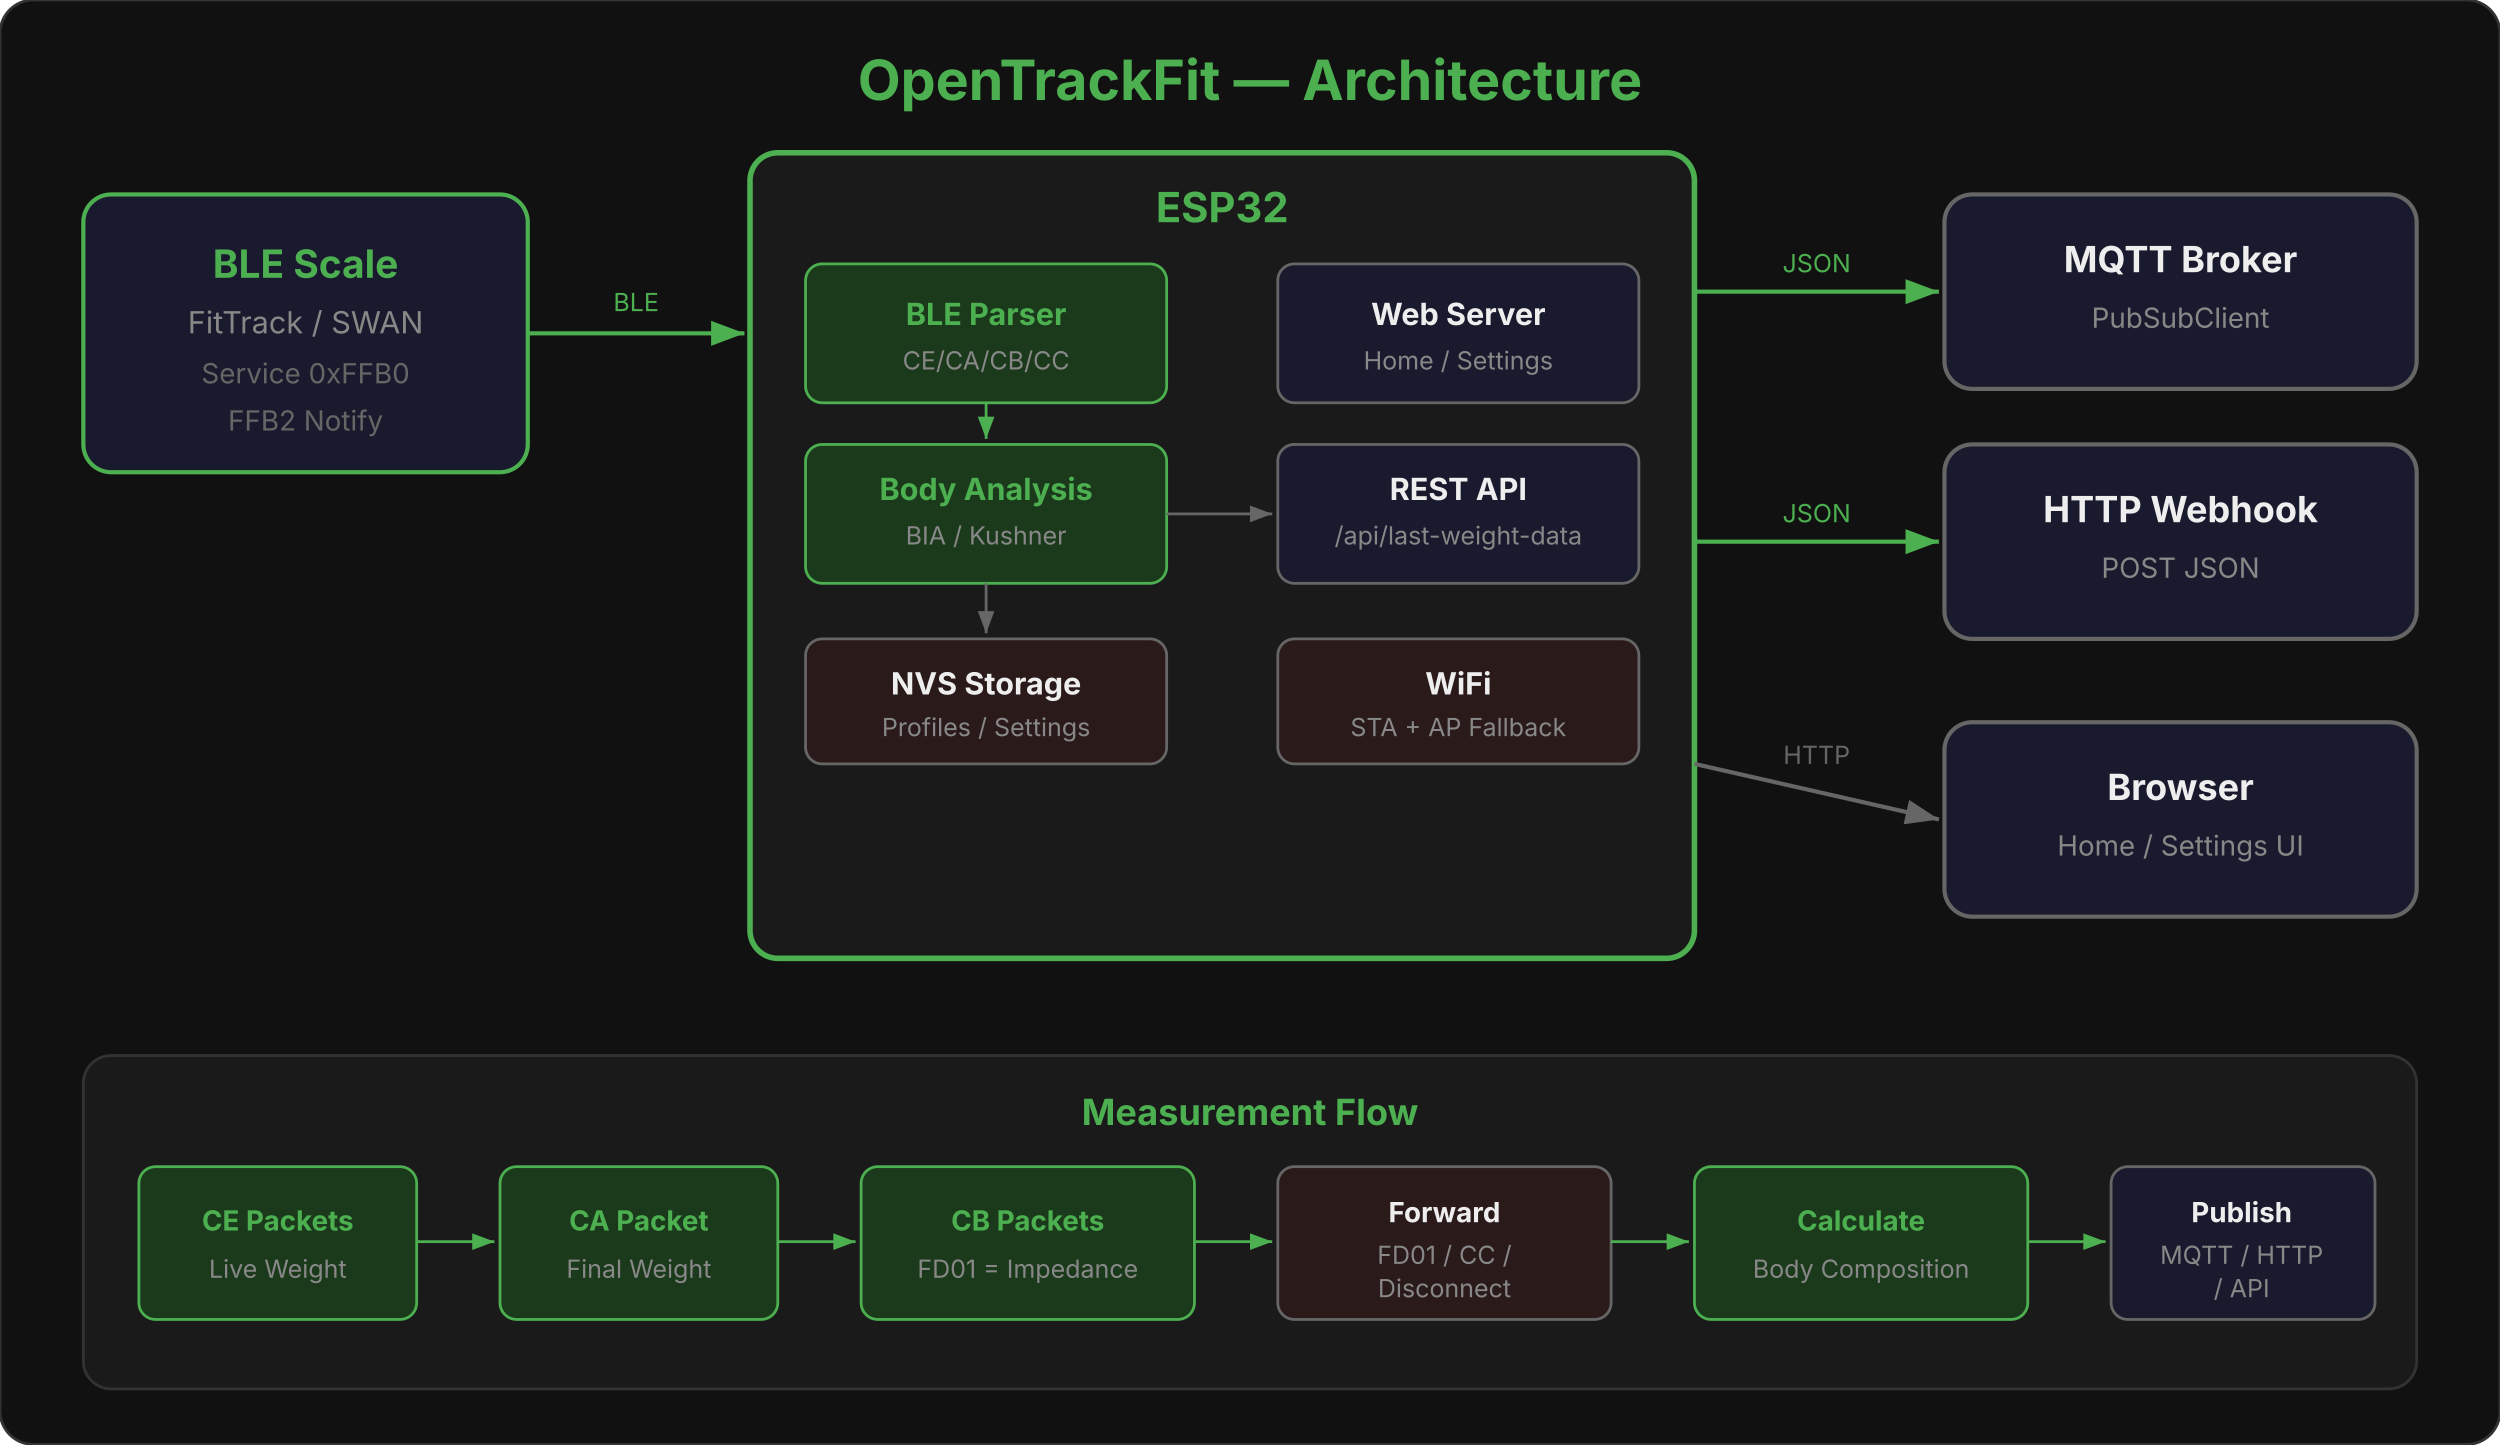
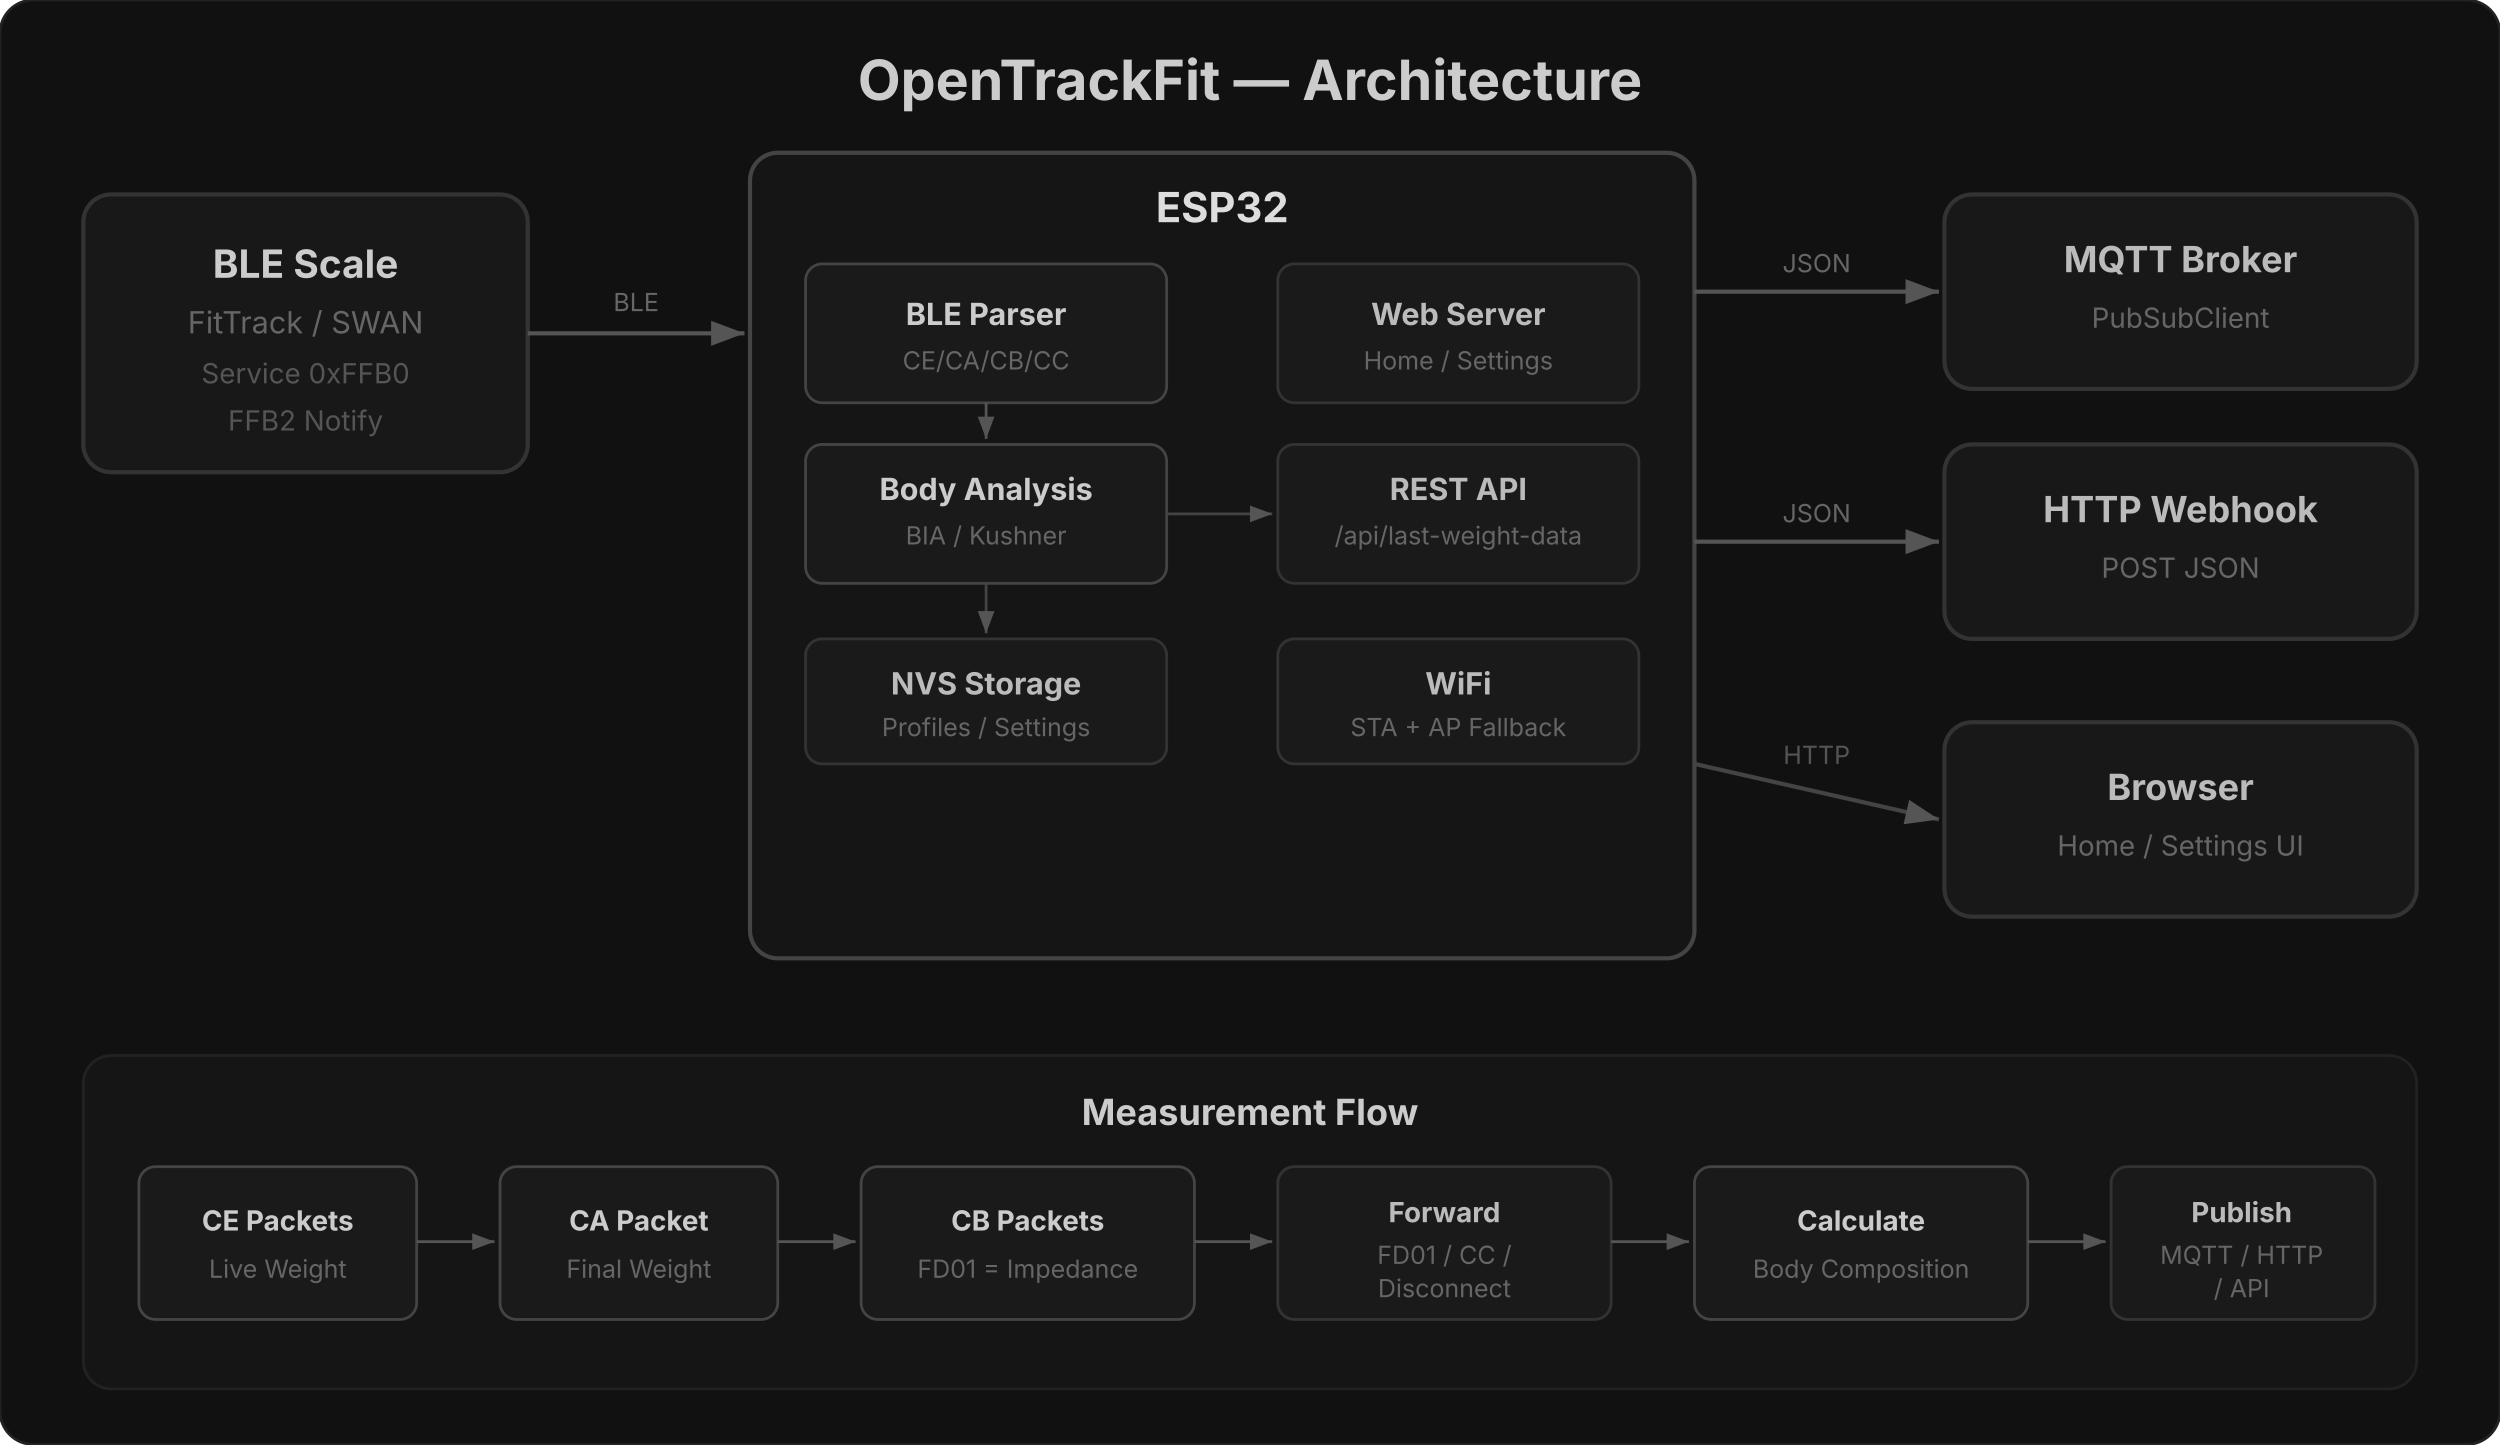
<svg xmlns="http://www.w3.org/2000/svg" viewBox="0 0 900 520" font-family="system-ui, -apple-system, sans-serif">
  <defs>
    <marker id="arrow" markerWidth="8" markerHeight="6" refX="8" refY="3" orient="auto">
-       <path d="M0,0 L8,3 L0,6" fill="#4CAF50" />
-     </marker>
-     <marker id="arrow-gray" markerWidth="8" markerHeight="6" refX="8" refY="3" orient="auto">
-       <path d="M0,0 L8,3 L0,6" fill="#666" />
+       <path d="M0,0 L8,3 L0,6" fill="#555" />
    </marker>
  </defs>
-   <rect width="900" height="520" rx="12" fill="#111" stroke="#333" stroke-width="1" />
-   <text x="450" y="36" text-anchor="middle" fill="#4CAF50" font-size="20" font-weight="bold">OpenTrackFit — Architecture</text>
-   <rect x="30" y="70" width="160" height="100" rx="10" fill="#1a1a2e" stroke="#4CAF50" stroke-width="1.5" />
-   <text x="110" y="100" text-anchor="middle" fill="#4CAF50" font-size="14" font-weight="bold">BLE Scale</text>
-   <text x="110" y="120" text-anchor="middle" fill="#888" font-size="11">FitTrack / SWAN</text>
-   <text x="110" y="138" text-anchor="middle" fill="#666" font-size="10">Service 0xFFB0</text>
-   <text x="110" y="155" text-anchor="middle" fill="#666" font-size="10">FFB2 Notify</text>
-   <line x1="190" y1="120" x2="268" y2="120" stroke="#4CAF50" stroke-width="1.5" marker-end="url(#arrow)" />
-   <text x="229" y="112" text-anchor="middle" fill="#4CAF50" font-size="9">BLE</text>
-   <rect x="270" y="55" width="340" height="290" rx="10" fill="#1a1a1a" stroke="#4CAF50" stroke-width="2" />
-   <text x="440" y="80" text-anchor="middle" fill="#4CAF50" font-size="15" font-weight="bold">ESP32</text>
-   <rect x="290" y="95" width="130" height="50" rx="6" fill="#1b3a1b" stroke="#4CAF50" stroke-width="1" />
-   <text x="355" y="117" text-anchor="middle" fill="#4CAF50" font-size="11" font-weight="bold">BLE Parser</text>
-   <text x="355" y="133" text-anchor="middle" fill="#888" font-size="9">CE/CA/CB/CC</text>
-   <rect x="290" y="160" width="130" height="50" rx="6" fill="#1b3a1b" stroke="#4CAF50" stroke-width="1" />
-   <text x="355" y="180" text-anchor="middle" fill="#4CAF50" font-size="11" font-weight="bold">Body Analysis</text>
-   <text x="355" y="196" text-anchor="middle" fill="#888" font-size="9">BIA / Kushner</text>
-   <rect x="460" y="95" width="130" height="50" rx="6" fill="#1a1a2e" stroke="#666" stroke-width="1" />
-   <text x="525" y="117" text-anchor="middle" fill="#eee" font-size="11" font-weight="bold">Web Server</text>
-   <text x="525" y="133" text-anchor="middle" fill="#888" font-size="9">Home / Settings</text>
-   <rect x="460" y="160" width="130" height="50" rx="6" fill="#1a1a2e" stroke="#666" stroke-width="1" />
-   <text x="525" y="180" text-anchor="middle" fill="#eee" font-size="11" font-weight="bold">REST API</text>
-   <text x="525" y="196" text-anchor="middle" fill="#888" font-size="9">/api/last-weight-data</text>
-   <rect x="290" y="230" width="130" height="45" rx="6" fill="#2a1a1a" stroke="#666" stroke-width="1" />
-   <text x="355" y="250" text-anchor="middle" fill="#eee" font-size="11" font-weight="bold">NVS Storage</text>
-   <text x="355" y="265" text-anchor="middle" fill="#888" font-size="9">Profiles / Settings</text>
-   <rect x="460" y="230" width="130" height="45" rx="6" fill="#2a1a1a" stroke="#666" stroke-width="1" />
-   <text x="525" y="250" text-anchor="middle" fill="#eee" font-size="11" font-weight="bold">WiFi</text>
-   <text x="525" y="265" text-anchor="middle" fill="#888" font-size="9">STA + AP Fallback</text>
-   <line x1="355" y1="145" x2="355" y2="158" stroke="#4CAF50" stroke-width="1" marker-end="url(#arrow)" />
-   <line x1="420" y1="185" x2="458" y2="185" stroke="#666" stroke-width="1" marker-end="url(#arrow-gray)" />
-   <line x1="355" y1="210" x2="355" y2="228" stroke="#666" stroke-width="1" marker-end="url(#arrow-gray)" />
-   <rect x="700" y="70" width="170" height="70" rx="10" fill="#1a1a2e" stroke="#666" stroke-width="1.5" />
-   <text x="785" y="98" text-anchor="middle" fill="#eee" font-size="13" font-weight="bold">MQTT Broker</text>
-   <text x="785" y="118" text-anchor="middle" fill="#888" font-size="10">PubSubClient</text>
-   <rect x="700" y="160" width="170" height="70" rx="10" fill="#1a1a2e" stroke="#666" stroke-width="1.5" />
-   <text x="785" y="188" text-anchor="middle" fill="#eee" font-size="13" font-weight="bold">HTTP Webhook</text>
-   <text x="785" y="208" text-anchor="middle" fill="#888" font-size="10">POST JSON</text>
-   <rect x="700" y="260" width="170" height="70" rx="10" fill="#1a1a2e" stroke="#666" stroke-width="1.5" />
-   <text x="785" y="288" text-anchor="middle" fill="#eee" font-size="13" font-weight="bold">Browser</text>
-   <text x="785" y="308" text-anchor="middle" fill="#888" font-size="10">Home / Settings UI</text>
-   <line x1="610" y1="105" x2="698" y2="105" stroke="#4CAF50" stroke-width="1.5" marker-end="url(#arrow)" />
-   <text x="654" y="98" text-anchor="middle" fill="#4CAF50" font-size="9">JSON</text>
-   <line x1="610" y1="195" x2="698" y2="195" stroke="#4CAF50" stroke-width="1.5" marker-end="url(#arrow)" />
-   <text x="654" y="188" text-anchor="middle" fill="#4CAF50" font-size="9">JSON</text>
-   <line x1="610" y1="275" x2="698" y2="295" stroke="#666" stroke-width="1.5" marker-end="url(#arrow-gray)" />
-   <text x="654" y="275" text-anchor="middle" fill="#666" font-size="9">HTTP</text>
-   <rect x="30" y="380" width="840" height="120" rx="10" fill="#1a1a1a" stroke="#333" stroke-width="1" />
-   <text x="450" y="405" text-anchor="middle" fill="#4CAF50" font-size="13" font-weight="bold">Measurement Flow</text>
-   <rect x="50" y="420" width="100" height="55" rx="6" fill="#1b3a1b" stroke="#4CAF50" stroke-width="1" />
-   <text x="100" y="443" text-anchor="middle" fill="#4CAF50" font-size="10" font-weight="bold">CE Packets</text>
-   <text x="100" y="460" text-anchor="middle" fill="#888" font-size="9">Live Weight</text>
-   <line x1="150" y1="447" x2="178" y2="447" stroke="#4CAF50" stroke-width="1" marker-end="url(#arrow)" />
-   <rect x="180" y="420" width="100" height="55" rx="6" fill="#1b3a1b" stroke="#4CAF50" stroke-width="1" />
-   <text x="230" y="443" text-anchor="middle" fill="#4CAF50" font-size="10" font-weight="bold">CA Packet</text>
-   <text x="230" y="460" text-anchor="middle" fill="#888" font-size="9">Final Weight</text>
-   <line x1="280" y1="447" x2="308" y2="447" stroke="#4CAF50" stroke-width="1" marker-end="url(#arrow)" />
-   <rect x="310" y="420" width="120" height="55" rx="6" fill="#1b3a1b" stroke="#4CAF50" stroke-width="1" />
-   <text x="370" y="443" text-anchor="middle" fill="#4CAF50" font-size="10" font-weight="bold">CB Packets</text>
-   <text x="370" y="460" text-anchor="middle" fill="#888" font-size="9">FD01 = Impedance</text>
-   <line x1="430" y1="447" x2="458" y2="447" stroke="#4CAF50" stroke-width="1" marker-end="url(#arrow)" />
-   <rect x="460" y="420" width="120" height="55" rx="6" fill="#2a1a1a" stroke="#666" stroke-width="1" />
-   <text x="520" y="440" text-anchor="middle" fill="#eee" font-size="10" font-weight="bold">Forward</text>
-   <text x="520" y="455" text-anchor="middle" fill="#888" font-size="9">FD01 / CC /</text>
-   <text x="520" y="467" text-anchor="middle" fill="#888" font-size="9">Disconnect</text>
-   <line x1="580" y1="447" x2="608" y2="447" stroke="#4CAF50" stroke-width="1" marker-end="url(#arrow)" />
-   <rect x="610" y="420" width="120" height="55" rx="6" fill="#1b3a1b" stroke="#4CAF50" stroke-width="1" />
-   <text x="670" y="443" text-anchor="middle" fill="#4CAF50" font-size="10" font-weight="bold">Calculate</text>
-   <text x="670" y="460" text-anchor="middle" fill="#888" font-size="9">Body Composition</text>
-   <line x1="730" y1="447" x2="758" y2="447" stroke="#4CAF50" stroke-width="1" marker-end="url(#arrow)" />
-   <rect x="760" y="420" width="95" height="55" rx="6" fill="#1a1a2e" stroke="#666" stroke-width="1" />
-   <text x="807" y="440" text-anchor="middle" fill="#eee" font-size="10" font-weight="bold">Publish</text>
-   <text x="807" y="455" text-anchor="middle" fill="#888" font-size="9">MQTT / HTTP</text>
-   <text x="807" y="467" text-anchor="middle" fill="#888" font-size="9">/ API</text>
+   <rect width="900" height="520" rx="12" fill="#111" stroke="#222" stroke-width="1" />
+   <text x="450" y="36" text-anchor="middle" fill="#ccc" font-size="20" font-weight="bold">OpenTrackFit — Architecture</text>
+   <rect x="30" y="70" width="160" height="100" rx="10" fill="#181818" stroke="#333" stroke-width="1.5" />
+   <text x="110" y="100" text-anchor="middle" fill="#ccc" font-size="14" font-weight="bold">BLE Scale</text>
+   <text x="110" y="120" text-anchor="middle" fill="#666" font-size="11">FitTrack / SWAN</text>
+   <text x="110" y="138" text-anchor="middle" fill="#555" font-size="10">Service 0xFFB0</text>
+   <text x="110" y="155" text-anchor="middle" fill="#555" font-size="10">FFB2 Notify</text>
+   <line x1="190" y1="120" x2="268" y2="120" stroke="#555" stroke-width="1.5" marker-end="url(#arrow)" />
+   <text x="229" y="112" text-anchor="middle" fill="#666" font-size="9">BLE</text>
+   <rect x="270" y="55" width="340" height="290" rx="10" fill="#151515" stroke="#444" stroke-width="1.5" />
+   <text x="440" y="80" text-anchor="middle" fill="#ddd" font-size="15" font-weight="bold">ESP32</text>
+   <rect x="290" y="95" width="130" height="50" rx="6" fill="#1a1a1a" stroke="#444" stroke-width="1" />
+   <text x="355" y="117" text-anchor="middle" fill="#ccc" font-size="11" font-weight="bold">BLE Parser</text>
+   <text x="355" y="133" text-anchor="middle" fill="#666" font-size="9">CE/CA/CB/CC</text>
+   <rect x="290" y="160" width="130" height="50" rx="6" fill="#1a1a1a" stroke="#444" stroke-width="1" />
+   <text x="355" y="180" text-anchor="middle" fill="#ccc" font-size="11" font-weight="bold">Body Analysis</text>
+   <text x="355" y="196" text-anchor="middle" fill="#666" font-size="9">BIA / Kushner</text>
+   <rect x="460" y="95" width="130" height="50" rx="6" fill="#1a1a1a" stroke="#333" stroke-width="1" />
+   <text x="525" y="117" text-anchor="middle" fill="#bbb" font-size="11" font-weight="bold">Web Server</text>
+   <text x="525" y="133" text-anchor="middle" fill="#666" font-size="9">Home / Settings</text>
+   <rect x="460" y="160" width="130" height="50" rx="6" fill="#1a1a1a" stroke="#333" stroke-width="1" />
+   <text x="525" y="180" text-anchor="middle" fill="#bbb" font-size="11" font-weight="bold">REST API</text>
+   <text x="525" y="196" text-anchor="middle" fill="#666" font-size="9">/api/last-weight-data</text>
+   <rect x="290" y="230" width="130" height="45" rx="6" fill="#1a1a1a" stroke="#333" stroke-width="1" />
+   <text x="355" y="250" text-anchor="middle" fill="#bbb" font-size="11" font-weight="bold">NVS Storage</text>
+   <text x="355" y="265" text-anchor="middle" fill="#666" font-size="9">Profiles / Settings</text>
+   <rect x="460" y="230" width="130" height="45" rx="6" fill="#1a1a1a" stroke="#333" stroke-width="1" />
+   <text x="525" y="250" text-anchor="middle" fill="#bbb" font-size="11" font-weight="bold">WiFi</text>
+   <text x="525" y="265" text-anchor="middle" fill="#666" font-size="9">STA + AP Fallback</text>
+   <line x1="355" y1="145" x2="355" y2="158" stroke="#555" stroke-width="1" marker-end="url(#arrow)" />
+   <line x1="420" y1="185" x2="458" y2="185" stroke="#444" stroke-width="1" marker-end="url(#arrow)" />
+   <line x1="355" y1="210" x2="355" y2="228" stroke="#444" stroke-width="1" marker-end="url(#arrow)" />
+   <rect x="700" y="70" width="170" height="70" rx="10" fill="#181818" stroke="#333" stroke-width="1.5" />
+   <text x="785" y="98" text-anchor="middle" fill="#bbb" font-size="13" font-weight="bold">MQTT Broker</text>
+   <text x="785" y="118" text-anchor="middle" fill="#666" font-size="10">PubSubClient</text>
+   <rect x="700" y="160" width="170" height="70" rx="10" fill="#181818" stroke="#333" stroke-width="1.5" />
+   <text x="785" y="188" text-anchor="middle" fill="#bbb" font-size="13" font-weight="bold">HTTP Webhook</text>
+   <text x="785" y="208" text-anchor="middle" fill="#666" font-size="10">POST JSON</text>
+   <rect x="700" y="260" width="170" height="70" rx="10" fill="#181818" stroke="#333" stroke-width="1.5" />
+   <text x="785" y="288" text-anchor="middle" fill="#bbb" font-size="13" font-weight="bold">Browser</text>
+   <text x="785" y="308" text-anchor="middle" fill="#666" font-size="10">Home / Settings UI</text>
+   <line x1="610" y1="105" x2="698" y2="105" stroke="#555" stroke-width="1.5" marker-end="url(#arrow)" />
+   <text x="654" y="98" text-anchor="middle" fill="#666" font-size="9">JSON</text>
+   <line x1="610" y1="195" x2="698" y2="195" stroke="#555" stroke-width="1.5" marker-end="url(#arrow)" />
+   <text x="654" y="188" text-anchor="middle" fill="#666" font-size="9">JSON</text>
+   <line x1="610" y1="275" x2="698" y2="295" stroke="#444" stroke-width="1.5" marker-end="url(#arrow)" />
+   <text x="654" y="275" text-anchor="middle" fill="#555" font-size="9">HTTP</text>
+   <rect x="30" y="380" width="840" height="120" rx="10" fill="#151515" stroke="#222" stroke-width="1" />
+   <text x="450" y="405" text-anchor="middle" fill="#ccc" font-size="13" font-weight="bold">Measurement Flow</text>
+   <rect x="50" y="420" width="100" height="55" rx="6" fill="#1a1a1a" stroke="#444" stroke-width="1" />
+   <text x="100" y="443" text-anchor="middle" fill="#ccc" font-size="10" font-weight="bold">CE Packets</text>
+   <text x="100" y="460" text-anchor="middle" fill="#666" font-size="9">Live Weight</text>
+   <line x1="150" y1="447" x2="178" y2="447" stroke="#555" stroke-width="1" marker-end="url(#arrow)" />
+   <rect x="180" y="420" width="100" height="55" rx="6" fill="#1a1a1a" stroke="#444" stroke-width="1" />
+   <text x="230" y="443" text-anchor="middle" fill="#ccc" font-size="10" font-weight="bold">CA Packet</text>
+   <text x="230" y="460" text-anchor="middle" fill="#666" font-size="9">Final Weight</text>
+   <line x1="280" y1="447" x2="308" y2="447" stroke="#555" stroke-width="1" marker-end="url(#arrow)" />
+   <rect x="310" y="420" width="120" height="55" rx="6" fill="#1a1a1a" stroke="#444" stroke-width="1" />
+   <text x="370" y="443" text-anchor="middle" fill="#ccc" font-size="10" font-weight="bold">CB Packets</text>
+   <text x="370" y="460" text-anchor="middle" fill="#666" font-size="9">FD01 = Impedance</text>
+   <line x1="430" y1="447" x2="458" y2="447" stroke="#555" stroke-width="1" marker-end="url(#arrow)" />
+   <rect x="460" y="420" width="120" height="55" rx="6" fill="#1a1a1a" stroke="#333" stroke-width="1" />
+   <text x="520" y="440" text-anchor="middle" fill="#bbb" font-size="10" font-weight="bold">Forward</text>
+   <text x="520" y="455" text-anchor="middle" fill="#666" font-size="9">FD01 / CC /</text>
+   <text x="520" y="467" text-anchor="middle" fill="#666" font-size="9">Disconnect</text>
+   <line x1="580" y1="447" x2="608" y2="447" stroke="#555" stroke-width="1" marker-end="url(#arrow)" />
+   <rect x="610" y="420" width="120" height="55" rx="6" fill="#1a1a1a" stroke="#444" stroke-width="1" />
+   <text x="670" y="443" text-anchor="middle" fill="#ccc" font-size="10" font-weight="bold">Calculate</text>
+   <text x="670" y="460" text-anchor="middle" fill="#666" font-size="9">Body Composition</text>
+   <line x1="730" y1="447" x2="758" y2="447" stroke="#555" stroke-width="1" marker-end="url(#arrow)" />
+   <rect x="760" y="420" width="95" height="55" rx="6" fill="#1a1a1a" stroke="#333" stroke-width="1" />
+   <text x="807" y="440" text-anchor="middle" fill="#bbb" font-size="10" font-weight="bold">Publish</text>
+   <text x="807" y="455" text-anchor="middle" fill="#666" font-size="9">MQTT / HTTP</text>
+   <text x="807" y="467" text-anchor="middle" fill="#666" font-size="9">/ API</text>
</svg>
